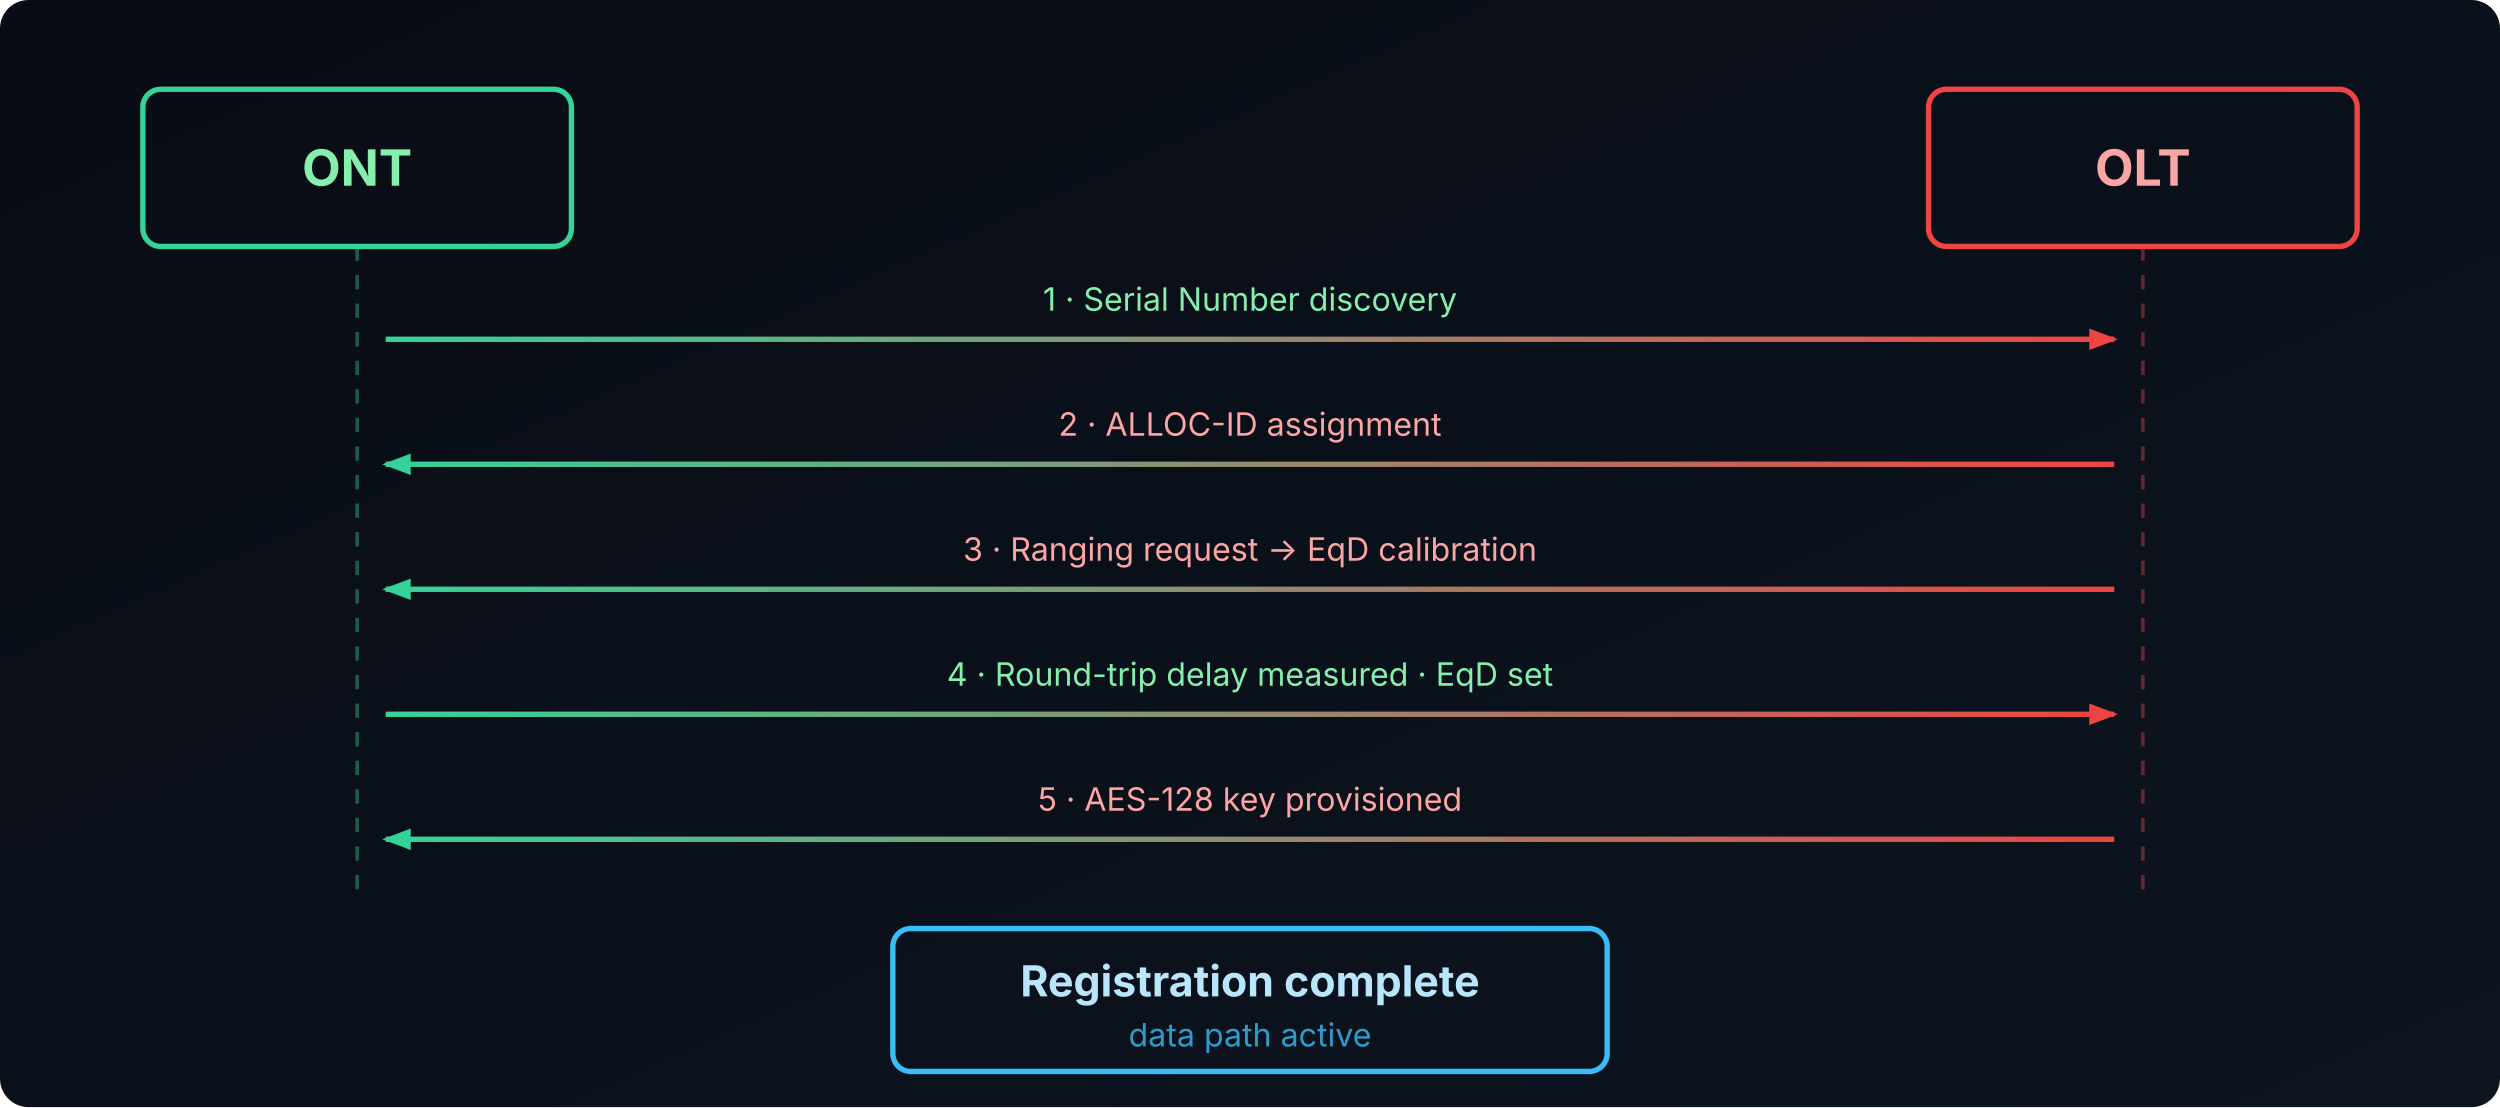
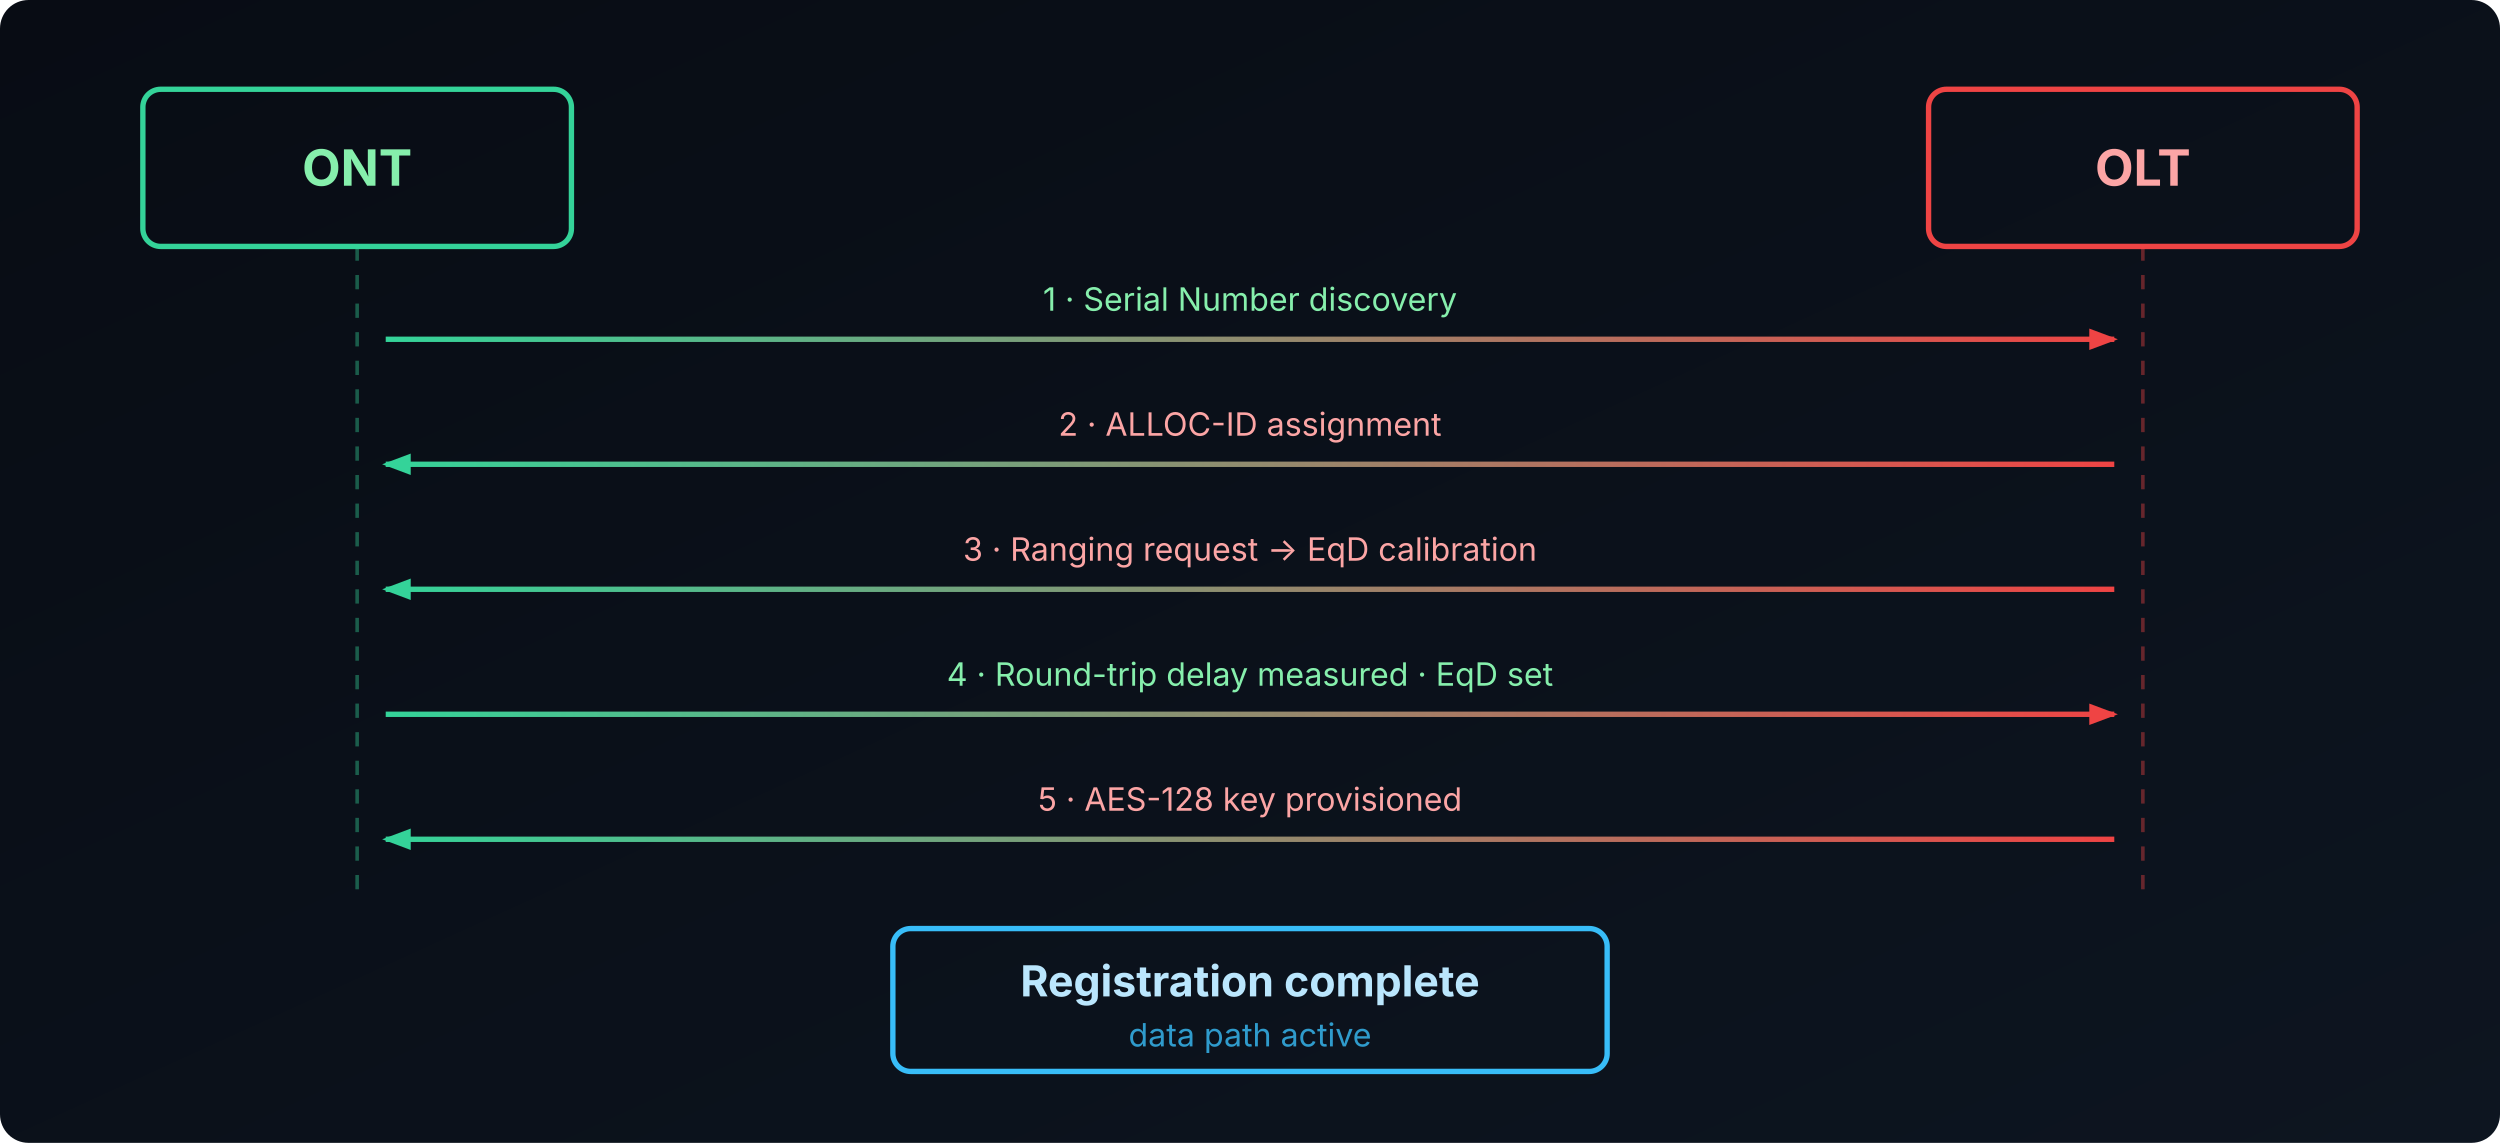
- <svg xmlns="http://www.w3.org/2000/svg" viewBox="0 0 700 310" width="700" height="310" font-family="system-ui,-apple-system,BlinkMacSystemFont,'Segoe UI',sans-serif">
+ <svg xmlns="http://www.w3.org/2000/svg" viewBox="0 0 700 320" width="700" height="320" font-family="system-ui,-apple-system,BlinkMacSystemFont,'Segoe UI',sans-serif">
  <defs>
    <linearGradient id="bg" x1="0" y1="0" x2="1" y2="1">
      <stop offset="0%" stop-color="#080c14" />
      <stop offset="100%" stop-color="#0d1520" />
    </linearGradient>
    <linearGradient id="g1" x1="108" y1="95" x2="592" y2="95" gradientUnits="userSpaceOnUse">
      <stop offset="0%" stop-color="#34d399" />
      <stop offset="100%" stop-color="#ef4444" />
    </linearGradient>
    <linearGradient id="g2" x1="592" y1="130" x2="108" y2="130" gradientUnits="userSpaceOnUse">
      <stop offset="0%" stop-color="#ef4444" />
      <stop offset="100%" stop-color="#34d399" />
    </linearGradient>
    <linearGradient id="g3" x1="592" y1="165" x2="108" y2="165" gradientUnits="userSpaceOnUse">
      <stop offset="0%" stop-color="#ef4444" />
      <stop offset="100%" stop-color="#34d399" />
    </linearGradient>
    <linearGradient id="g4" x1="108" y1="200" x2="592" y2="200" gradientUnits="userSpaceOnUse">
      <stop offset="0%" stop-color="#34d399" />
      <stop offset="100%" stop-color="#ef4444" />
    </linearGradient>
    <linearGradient id="g5" x1="592" y1="235" x2="108" y2="235" gradientUnits="userSpaceOnUse">
      <stop offset="0%" stop-color="#ef4444" />
      <stop offset="100%" stop-color="#34d399" />
    </linearGradient>
    <marker id="arr-green" markerWidth="8" markerHeight="6" refX="7" refY="3" orient="auto" markerUnits="userSpaceOnUse">
      <polygon points="0,0 8,3 0,6" fill="#34d399" />
    </marker>
    <marker id="arr-red" markerWidth="8" markerHeight="6" refX="7" refY="3" orient="auto" markerUnits="userSpaceOnUse">
      <polygon points="0,0 8,3 0,6" fill="#ef4444" />
    </marker>
  </defs>
-   <rect width="700" height="310" fill="url(#bg)" rx="8" />
+   <rect width="700" height="320" fill="url(#bg)" rx="8" />
  <rect x="40" y="25" width="120" height="44" fill="none" stroke="#34d399" stroke-width="1.5" rx="5" />
  <text x="100" y="52" text-anchor="middle" font-size="14" font-weight="700" fill="#86efac">ONT</text>
  <rect x="540" y="25" width="120" height="44" fill="none" stroke="#ef4444" stroke-width="1.5" rx="5" />
  <text x="600" y="52" text-anchor="middle" font-size="14" font-weight="700" fill="#fca5a5">OLT</text>
  <line x1="100" y1="69" x2="100" y2="250" stroke="#34d399" stroke-width="1" stroke-dasharray="4,4" opacity="0.4" />
  <line x1="600" y1="69" x2="600" y2="250" stroke="#ef4444" stroke-width="1" stroke-dasharray="4,4" opacity="0.4" />
  <line x1="108" y1="95" x2="592" y2="95" stroke="url(#g1)" stroke-width="1.5" marker-end="url(#arr-red)" />
  <text x="350" y="87" text-anchor="middle" font-size="9" fill="#86efac">1 · Serial Number discovery</text>
  <line x1="592" y1="130" x2="108" y2="130" stroke="url(#g2)" stroke-width="1.5" marker-end="url(#arr-green)" />
  <text x="350" y="122" text-anchor="middle" font-size="9" fill="#fca5a5">2 · ALLOC-ID assignment</text>
  <line x1="592" y1="165" x2="108" y2="165" stroke="url(#g3)" stroke-width="1.5" marker-end="url(#arr-green)" />
  <text x="350" y="157" text-anchor="middle" font-size="9" fill="#fca5a5">3 · Ranging request → EqD calibration</text>
  <line x1="108" y1="200" x2="592" y2="200" stroke="url(#g4)" stroke-width="1.5" marker-end="url(#arr-red)" />
  <text x="350" y="192" text-anchor="middle" font-size="9" fill="#86efac">4 · Round-trip delay measured · EqD set</text>
  <line x1="592" y1="235" x2="108" y2="235" stroke="url(#g5)" stroke-width="1.5" marker-end="url(#arr-green)" />
  <text x="350" y="227" text-anchor="middle" font-size="9" fill="#fca5a5">5 · AES-128 key provisioned</text>
  <rect x="250" y="260" width="200" height="40" fill="none" stroke="#38bdf8" stroke-width="1.5" rx="5" />
  <text x="350" y="279" text-anchor="middle" font-size="12" font-weight="700" fill="#bae6fd">Registration complete</text>
  <text x="350" y="293" text-anchor="middle" font-size="9" fill="#38bdf8" opacity="0.8">data path active</text>
</svg>
